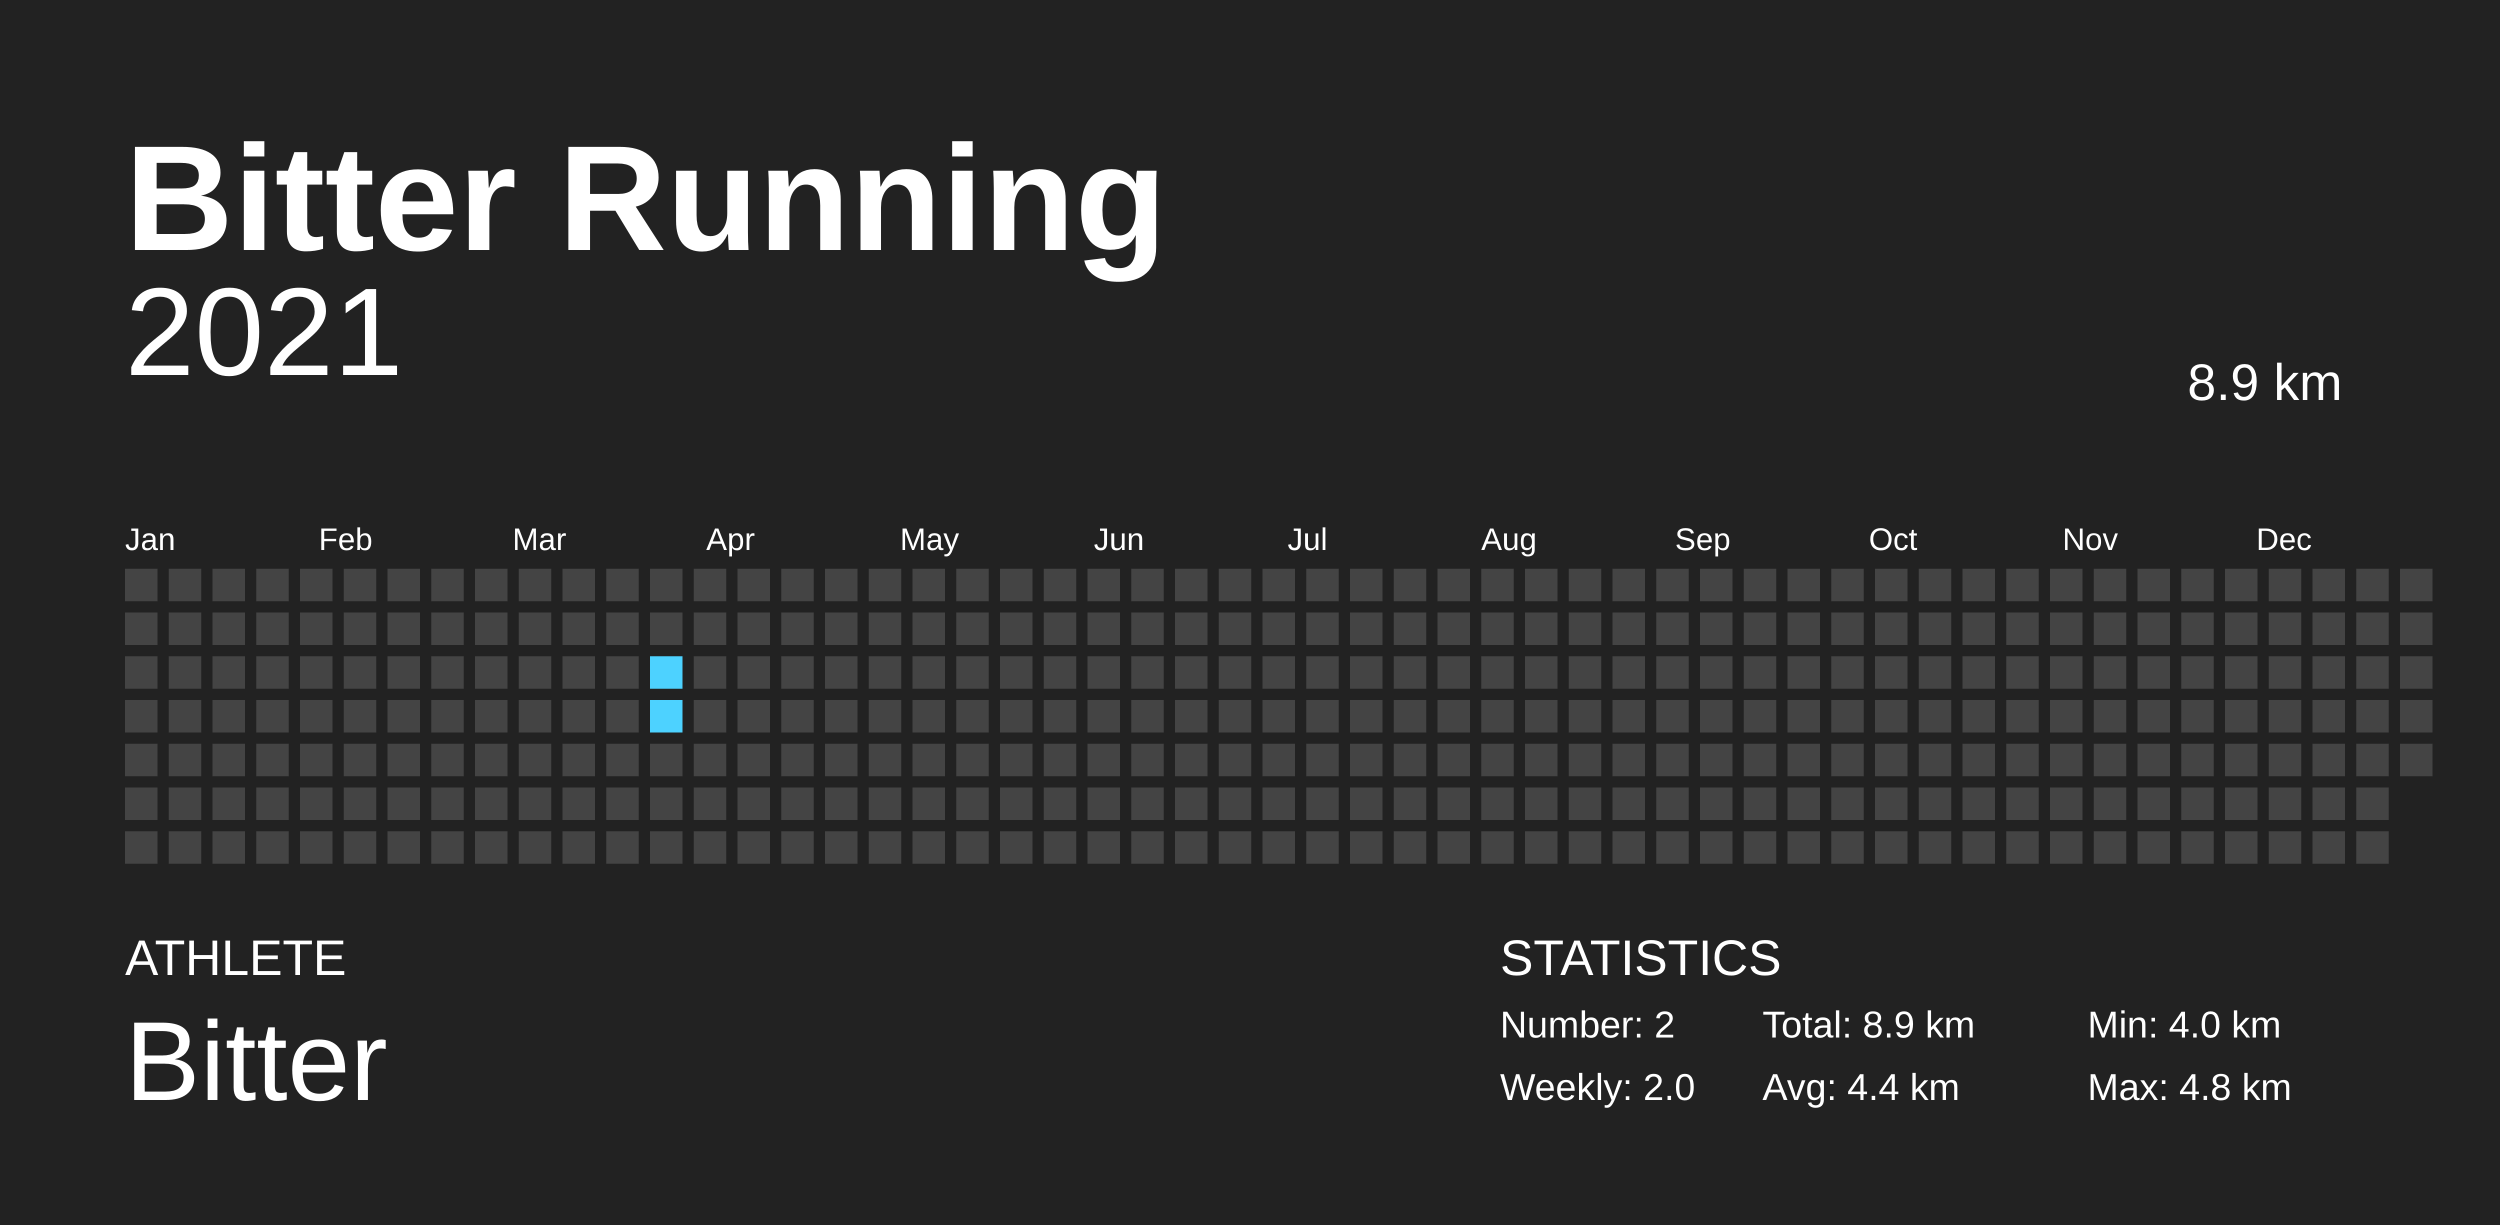
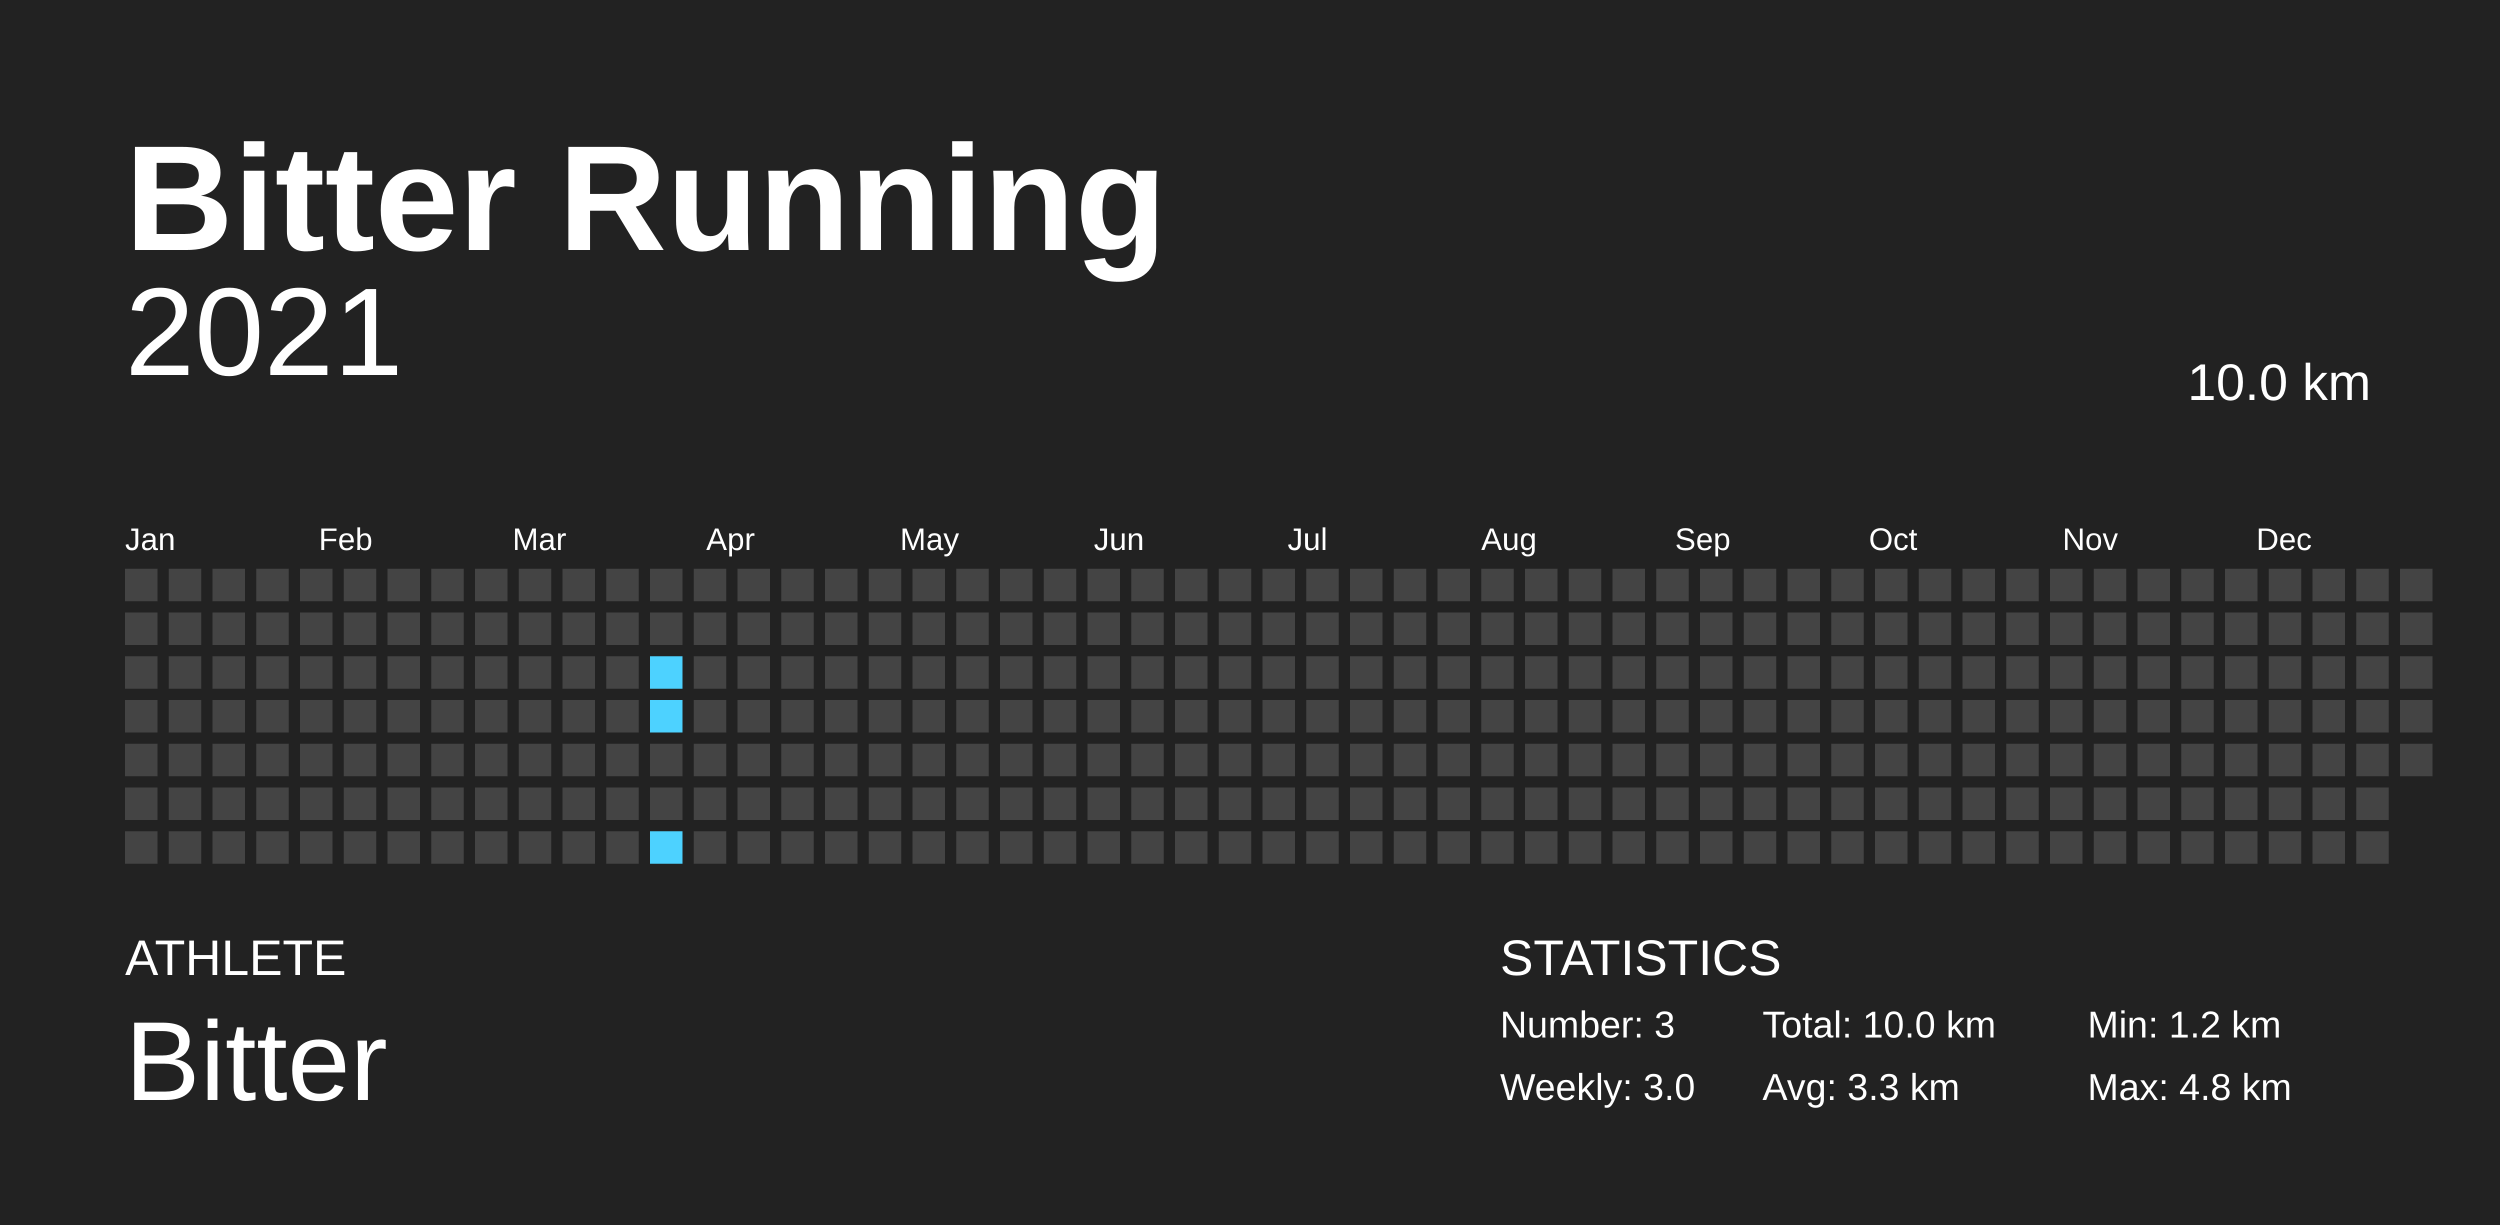
<svg xmlns="http://www.w3.org/2000/svg" baseProfile="full" height="98mm" version="1.1" viewBox="0,0,200,98" width="200mm">
  <defs />
  <rect fill="#222222" height="98" width="200" x="0" y="0" />
  <text fill="#FFFFFF" style="font-size:12px; font-family:Arial; font-weight:bold;" x="10" y="20">Bitter Running</text>
  <text fill="#FFFFFF" style="font-size:4px; font-family:Arial" x="10" y="78">ATHLETE</text>
  <text fill="#FFFFFF" style="font-size:9px; font-family:Arial" x="10" y="88">Bitter</text>
  <text fill="#FFFFFF" style="font-size:4px; font-family:Arial" x="120" y="78">STATISTICS</text>
-   <text fill="#FFFFFF" style="font-size:3px; font-family:Arial" x="120" y="83">Number: 2</text>
-   <text fill="#FFFFFF" style="font-size:3px; font-family:Arial" x="120" y="88">Weekly: 2.0</text>
-   <text fill="#FFFFFF" style="font-size:3px; font-family:Arial" x="141" y="83">Total: 8.9 km</text>
-   <text fill="#FFFFFF" style="font-size:3px; font-family:Arial" x="141" y="88">Avg: 4.4 km</text>
-   <text fill="#FFFFFF" style="font-size:3px; font-family:Arial" x="167" y="83">Min: 4.0 km</text>
+   <text fill="#FFFFFF" style="font-size:3px; font-family:Arial" x="120" y="83">Number: 3</text>
+   <text fill="#FFFFFF" style="font-size:3px; font-family:Arial" x="120" y="88">Weekly: 3.0</text>
+   <text fill="#FFFFFF" style="font-size:3px; font-family:Arial" x="141" y="83">Total: 10.0 km</text>
+   <text fill="#FFFFFF" style="font-size:3px; font-family:Arial" x="141" y="88">Avg: 3.3 km</text>
+   <text fill="#FFFFFF" style="font-size:3px; font-family:Arial" x="167" y="83">Min: 1.2 km</text>
  <text fill="#FFFFFF" style="font-size:3px; font-family:Arial" x="167" y="88">Max: 4.8 km</text>
  <text alignment-baseline="hanging" fill="#FFFFFF" style="font-size:10.0px; font-family:Arial;" x="10" y="30">2021</text>
-   <text alignment-baseline="hanging" fill="#FFFFFF" style="font-size:4.125px; font-family:Arial;" x="175" y="32">8.9 km</text>
+   <text alignment-baseline="hanging" fill="#FFFFFF" style="font-size:4.125px; font-family:Arial;" x="175" y="32">10.0 km</text>
  <text fill="#FFFFFF" style="font-size:2.5px; font-family:Arial" x="10.0" y="44">Jan</text>
  <text fill="#FFFFFF" style="font-size:2.5px; font-family:Arial" x="25.5" y="44">Feb</text>
  <text fill="#FFFFFF" style="font-size:2.5px; font-family:Arial" x="41.0" y="44">Mar</text>
  <text fill="#FFFFFF" style="font-size:2.5px; font-family:Arial" x="56.5" y="44">Apr</text>
  <text fill="#FFFFFF" style="font-size:2.5px; font-family:Arial" x="72.0" y="44">May</text>
  <text fill="#FFFFFF" style="font-size:2.5px; font-family:Arial" x="87.5" y="44">Jun</text>
  <text fill="#FFFFFF" style="font-size:2.5px; font-family:Arial" x="103.0" y="44">Jul</text>
  <text fill="#FFFFFF" style="font-size:2.5px; font-family:Arial" x="118.5" y="44">Aug</text>
  <text fill="#FFFFFF" style="font-size:2.5px; font-family:Arial" x="134.0" y="44">Sep</text>
  <text fill="#FFFFFF" style="font-size:2.5px; font-family:Arial" x="149.5" y="44">Oct</text>
  <text fill="#FFFFFF" style="font-size:2.5px; font-family:Arial" x="165.0" y="44">Nov</text>
  <text fill="#FFFFFF" style="font-size:2.5px; font-family:Arial" x="180.5" y="44">Dec</text>
  <rect fill="#444444" height="2.6" width="2.6" x="10.0" y="45.5" />
  <rect fill="#444444" height="2.6" width="2.6" x="10.0" y="49.0" />
  <rect fill="#444444" height="2.6" width="2.6" x="10.0" y="52.5" />
  <rect fill="#444444" height="2.6" width="2.6" x="10.0" y="56.0" />
  <rect fill="#444444" height="2.6" width="2.6" x="10.0" y="59.5" />
  <rect fill="#444444" height="2.6" width="2.6" x="10.0" y="63.0" />
  <rect fill="#444444" height="2.6" width="2.6" x="10.0" y="66.5" />
  <rect fill="#444444" height="2.6" width="2.6" x="13.5" y="45.5" />
  <rect fill="#444444" height="2.6" width="2.6" x="13.5" y="49.0" />
  <rect fill="#444444" height="2.6" width="2.6" x="13.5" y="52.5" />
  <rect fill="#444444" height="2.6" width="2.6" x="13.5" y="56.0" />
  <rect fill="#444444" height="2.6" width="2.6" x="13.5" y="59.5" />
  <rect fill="#444444" height="2.6" width="2.6" x="13.5" y="63.0" />
  <rect fill="#444444" height="2.6" width="2.6" x="13.5" y="66.5" />
  <rect fill="#444444" height="2.6" width="2.6" x="17.0" y="45.5" />
  <rect fill="#444444" height="2.6" width="2.6" x="17.0" y="49.0" />
  <rect fill="#444444" height="2.6" width="2.6" x="17.0" y="52.5" />
  <rect fill="#444444" height="2.6" width="2.6" x="17.0" y="56.0" />
  <rect fill="#444444" height="2.6" width="2.6" x="17.0" y="59.5" />
  <rect fill="#444444" height="2.6" width="2.6" x="17.0" y="63.0" />
  <rect fill="#444444" height="2.6" width="2.6" x="17.0" y="66.5" />
  <rect fill="#444444" height="2.6" width="2.6" x="20.5" y="45.5" />
  <rect fill="#444444" height="2.6" width="2.6" x="20.5" y="49.0" />
  <rect fill="#444444" height="2.6" width="2.6" x="20.5" y="52.5" />
  <rect fill="#444444" height="2.6" width="2.6" x="20.5" y="56.0" />
  <rect fill="#444444" height="2.6" width="2.6" x="20.5" y="59.5" />
  <rect fill="#444444" height="2.6" width="2.6" x="20.5" y="63.0" />
  <rect fill="#444444" height="2.6" width="2.6" x="20.5" y="66.5" />
  <rect fill="#444444" height="2.6" width="2.6" x="24.0" y="45.5" />
  <rect fill="#444444" height="2.6" width="2.6" x="24.0" y="49.0" />
  <rect fill="#444444" height="2.6" width="2.6" x="24.0" y="52.5" />
  <rect fill="#444444" height="2.6" width="2.6" x="24.0" y="56.0" />
  <rect fill="#444444" height="2.6" width="2.6" x="24.0" y="59.5" />
  <rect fill="#444444" height="2.6" width="2.6" x="24.0" y="63.0" />
  <rect fill="#444444" height="2.6" width="2.6" x="24.0" y="66.5" />
  <rect fill="#444444" height="2.6" width="2.6" x="27.5" y="45.5" />
  <rect fill="#444444" height="2.6" width="2.6" x="27.5" y="49.0" />
  <rect fill="#444444" height="2.6" width="2.6" x="27.5" y="52.5" />
  <rect fill="#444444" height="2.6" width="2.6" x="27.5" y="56.0" />
  <rect fill="#444444" height="2.6" width="2.6" x="27.5" y="59.5" />
  <rect fill="#444444" height="2.6" width="2.6" x="27.5" y="63.0" />
  <rect fill="#444444" height="2.6" width="2.6" x="27.5" y="66.5" />
  <rect fill="#444444" height="2.6" width="2.6" x="31.0" y="45.5" />
  <rect fill="#444444" height="2.6" width="2.6" x="31.0" y="49.0" />
  <rect fill="#444444" height="2.6" width="2.6" x="31.0" y="52.5" />
  <rect fill="#444444" height="2.6" width="2.6" x="31.0" y="56.0" />
  <rect fill="#444444" height="2.6" width="2.6" x="31.0" y="59.5" />
  <rect fill="#444444" height="2.6" width="2.6" x="31.0" y="63.0" />
  <rect fill="#444444" height="2.6" width="2.6" x="31.0" y="66.5" />
  <rect fill="#444444" height="2.6" width="2.6" x="34.5" y="45.5" />
  <rect fill="#444444" height="2.6" width="2.6" x="34.5" y="49.0" />
  <rect fill="#444444" height="2.6" width="2.6" x="34.5" y="52.5" />
  <rect fill="#444444" height="2.6" width="2.6" x="34.5" y="56.0" />
  <rect fill="#444444" height="2.6" width="2.6" x="34.5" y="59.5" />
  <rect fill="#444444" height="2.6" width="2.6" x="34.5" y="63.0" />
  <rect fill="#444444" height="2.6" width="2.6" x="34.5" y="66.5" />
  <rect fill="#444444" height="2.6" width="2.6" x="38.0" y="45.5" />
  <rect fill="#444444" height="2.6" width="2.6" x="38.0" y="49.0" />
  <rect fill="#444444" height="2.6" width="2.6" x="38.0" y="52.5" />
  <rect fill="#444444" height="2.6" width="2.6" x="38.0" y="56.0" />
  <rect fill="#444444" height="2.6" width="2.6" x="38.0" y="59.5" />
  <rect fill="#444444" height="2.6" width="2.6" x="38.0" y="63.0" />
  <rect fill="#444444" height="2.6" width="2.6" x="38.0" y="66.5" />
  <rect fill="#444444" height="2.6" width="2.6" x="41.5" y="45.5" />
  <rect fill="#444444" height="2.6" width="2.6" x="41.5" y="49.0" />
  <rect fill="#444444" height="2.6" width="2.6" x="41.5" y="52.5" />
  <rect fill="#444444" height="2.6" width="2.6" x="41.5" y="56.0" />
  <rect fill="#444444" height="2.6" width="2.6" x="41.5" y="59.5" />
  <rect fill="#444444" height="2.6" width="2.6" x="41.5" y="63.0" />
  <rect fill="#444444" height="2.6" width="2.6" x="41.5" y="66.5" />
  <rect fill="#444444" height="2.6" width="2.6" x="45.0" y="45.5" />
  <rect fill="#444444" height="2.6" width="2.6" x="45.0" y="49.0" />
  <rect fill="#444444" height="2.6" width="2.6" x="45.0" y="52.5" />
  <rect fill="#444444" height="2.6" width="2.6" x="45.0" y="56.0" />
  <rect fill="#444444" height="2.6" width="2.6" x="45.0" y="59.5" />
  <rect fill="#444444" height="2.6" width="2.6" x="45.0" y="63.0" />
  <rect fill="#444444" height="2.6" width="2.6" x="45.0" y="66.5" />
  <rect fill="#444444" height="2.6" width="2.6" x="48.5" y="45.5" />
  <rect fill="#444444" height="2.6" width="2.6" x="48.5" y="49.0" />
  <rect fill="#444444" height="2.6" width="2.6" x="48.5" y="52.5" />
  <rect fill="#444444" height="2.6" width="2.6" x="48.5" y="56.0" />
  <rect fill="#444444" height="2.6" width="2.6" x="48.5" y="59.5" />
  <rect fill="#444444" height="2.6" width="2.6" x="48.5" y="63.0" />
  <rect fill="#444444" height="2.6" width="2.6" x="48.5" y="66.5" />
  <rect fill="#444444" height="2.6" width="2.6" x="52.0" y="45.5" />
  <rect fill="#444444" height="2.6" width="2.6" x="52.0" y="49.0" />
  <rect fill="#4dd2ff" height="2.6" width="2.6" x="52.0" y="52.5" />
  <rect fill="#4dd2ff" height="2.6" width="2.6" x="52.0" y="56.0" />
  <rect fill="#444444" height="2.6" width="2.6" x="52.0" y="59.5" />
  <rect fill="#444444" height="2.6" width="2.6" x="52.0" y="63.0" />
-   <rect fill="#444444" height="2.6" width="2.6" x="52.0" y="66.5" />
+   <rect fill="#4dd2ff" height="2.6" width="2.6" x="52.0" y="66.5" />
  <rect fill="#444444" height="2.6" width="2.6" x="55.5" y="45.5" />
  <rect fill="#444444" height="2.6" width="2.6" x="55.5" y="49.0" />
  <rect fill="#444444" height="2.6" width="2.6" x="55.5" y="52.5" />
  <rect fill="#444444" height="2.6" width="2.6" x="55.5" y="56.0" />
  <rect fill="#444444" height="2.6" width="2.6" x="55.5" y="59.5" />
  <rect fill="#444444" height="2.6" width="2.6" x="55.5" y="63.0" />
  <rect fill="#444444" height="2.6" width="2.6" x="55.5" y="66.5" />
  <rect fill="#444444" height="2.6" width="2.6" x="59.0" y="45.5" />
  <rect fill="#444444" height="2.6" width="2.6" x="59.0" y="49.0" />
  <rect fill="#444444" height="2.6" width="2.6" x="59.0" y="52.5" />
  <rect fill="#444444" height="2.6" width="2.6" x="59.0" y="56.0" />
  <rect fill="#444444" height="2.6" width="2.6" x="59.0" y="59.5" />
  <rect fill="#444444" height="2.6" width="2.6" x="59.0" y="63.0" />
  <rect fill="#444444" height="2.6" width="2.6" x="59.0" y="66.5" />
  <rect fill="#444444" height="2.6" width="2.6" x="62.5" y="45.5" />
  <rect fill="#444444" height="2.6" width="2.6" x="62.5" y="49.0" />
  <rect fill="#444444" height="2.6" width="2.6" x="62.5" y="52.5" />
  <rect fill="#444444" height="2.6" width="2.6" x="62.5" y="56.0" />
  <rect fill="#444444" height="2.6" width="2.6" x="62.5" y="59.5" />
  <rect fill="#444444" height="2.6" width="2.6" x="62.5" y="63.0" />
  <rect fill="#444444" height="2.6" width="2.6" x="62.5" y="66.5" />
  <rect fill="#444444" height="2.6" width="2.6" x="66.0" y="45.5" />
  <rect fill="#444444" height="2.6" width="2.6" x="66.0" y="49.0" />
  <rect fill="#444444" height="2.6" width="2.6" x="66.0" y="52.5" />
  <rect fill="#444444" height="2.6" width="2.6" x="66.0" y="56.0" />
  <rect fill="#444444" height="2.6" width="2.6" x="66.0" y="59.5" />
  <rect fill="#444444" height="2.6" width="2.6" x="66.0" y="63.0" />
  <rect fill="#444444" height="2.6" width="2.6" x="66.0" y="66.5" />
  <rect fill="#444444" height="2.6" width="2.6" x="69.5" y="45.5" />
  <rect fill="#444444" height="2.6" width="2.6" x="69.5" y="49.0" />
  <rect fill="#444444" height="2.6" width="2.6" x="69.5" y="52.5" />
  <rect fill="#444444" height="2.6" width="2.6" x="69.5" y="56.0" />
  <rect fill="#444444" height="2.6" width="2.6" x="69.5" y="59.5" />
  <rect fill="#444444" height="2.6" width="2.6" x="69.5" y="63.0" />
  <rect fill="#444444" height="2.6" width="2.6" x="69.5" y="66.5" />
  <rect fill="#444444" height="2.6" width="2.6" x="73.0" y="45.5" />
  <rect fill="#444444" height="2.6" width="2.6" x="73.0" y="49.0" />
  <rect fill="#444444" height="2.6" width="2.6" x="73.0" y="52.5" />
  <rect fill="#444444" height="2.6" width="2.6" x="73.0" y="56.0" />
  <rect fill="#444444" height="2.6" width="2.6" x="73.0" y="59.5" />
  <rect fill="#444444" height="2.6" width="2.6" x="73.0" y="63.0" />
  <rect fill="#444444" height="2.6" width="2.6" x="73.0" y="66.5" />
  <rect fill="#444444" height="2.6" width="2.6" x="76.5" y="45.5" />
  <rect fill="#444444" height="2.6" width="2.6" x="76.5" y="49.0" />
  <rect fill="#444444" height="2.6" width="2.6" x="76.5" y="52.5" />
  <rect fill="#444444" height="2.6" width="2.6" x="76.5" y="56.0" />
  <rect fill="#444444" height="2.6" width="2.6" x="76.5" y="59.5" />
  <rect fill="#444444" height="2.6" width="2.6" x="76.5" y="63.0" />
  <rect fill="#444444" height="2.6" width="2.6" x="76.5" y="66.5" />
  <rect fill="#444444" height="2.6" width="2.6" x="80.0" y="45.5" />
  <rect fill="#444444" height="2.6" width="2.6" x="80.0" y="49.0" />
  <rect fill="#444444" height="2.6" width="2.6" x="80.0" y="52.5" />
  <rect fill="#444444" height="2.6" width="2.6" x="80.0" y="56.0" />
  <rect fill="#444444" height="2.6" width="2.6" x="80.0" y="59.5" />
  <rect fill="#444444" height="2.6" width="2.6" x="80.0" y="63.0" />
  <rect fill="#444444" height="2.6" width="2.6" x="80.0" y="66.5" />
  <rect fill="#444444" height="2.6" width="2.6" x="83.5" y="45.5" />
  <rect fill="#444444" height="2.6" width="2.6" x="83.5" y="49.0" />
  <rect fill="#444444" height="2.6" width="2.6" x="83.5" y="52.5" />
  <rect fill="#444444" height="2.6" width="2.6" x="83.5" y="56.0" />
  <rect fill="#444444" height="2.6" width="2.6" x="83.5" y="59.5" />
  <rect fill="#444444" height="2.6" width="2.6" x="83.5" y="63.0" />
  <rect fill="#444444" height="2.6" width="2.6" x="83.5" y="66.5" />
  <rect fill="#444444" height="2.6" width="2.6" x="87.0" y="45.5" />
  <rect fill="#444444" height="2.6" width="2.6" x="87.0" y="49.0" />
  <rect fill="#444444" height="2.6" width="2.6" x="87.0" y="52.5" />
  <rect fill="#444444" height="2.6" width="2.6" x="87.0" y="56.0" />
  <rect fill="#444444" height="2.6" width="2.6" x="87.0" y="59.5" />
  <rect fill="#444444" height="2.6" width="2.6" x="87.0" y="63.0" />
  <rect fill="#444444" height="2.6" width="2.6" x="87.0" y="66.5" />
  <rect fill="#444444" height="2.6" width="2.6" x="90.5" y="45.5" />
  <rect fill="#444444" height="2.6" width="2.6" x="90.5" y="49.0" />
  <rect fill="#444444" height="2.6" width="2.6" x="90.5" y="52.5" />
  <rect fill="#444444" height="2.6" width="2.6" x="90.5" y="56.0" />
  <rect fill="#444444" height="2.6" width="2.6" x="90.5" y="59.5" />
  <rect fill="#444444" height="2.6" width="2.6" x="90.5" y="63.0" />
  <rect fill="#444444" height="2.6" width="2.6" x="90.5" y="66.5" />
  <rect fill="#444444" height="2.6" width="2.6" x="94.0" y="45.5" />
  <rect fill="#444444" height="2.6" width="2.6" x="94.0" y="49.0" />
  <rect fill="#444444" height="2.6" width="2.6" x="94.0" y="52.5" />
  <rect fill="#444444" height="2.6" width="2.6" x="94.0" y="56.0" />
  <rect fill="#444444" height="2.6" width="2.6" x="94.0" y="59.5" />
  <rect fill="#444444" height="2.6" width="2.6" x="94.0" y="63.0" />
  <rect fill="#444444" height="2.6" width="2.6" x="94.0" y="66.5" />
  <rect fill="#444444" height="2.6" width="2.6" x="97.5" y="45.5" />
  <rect fill="#444444" height="2.6" width="2.6" x="97.5" y="49.0" />
  <rect fill="#444444" height="2.6" width="2.6" x="97.5" y="52.5" />
  <rect fill="#444444" height="2.6" width="2.6" x="97.5" y="56.0" />
  <rect fill="#444444" height="2.6" width="2.6" x="97.5" y="59.5" />
  <rect fill="#444444" height="2.6" width="2.6" x="97.5" y="63.0" />
  <rect fill="#444444" height="2.6" width="2.6" x="97.5" y="66.5" />
  <rect fill="#444444" height="2.6" width="2.6" x="101.0" y="45.5" />
  <rect fill="#444444" height="2.6" width="2.6" x="101.0" y="49.0" />
  <rect fill="#444444" height="2.6" width="2.6" x="101.0" y="52.5" />
  <rect fill="#444444" height="2.6" width="2.6" x="101.0" y="56.0" />
  <rect fill="#444444" height="2.6" width="2.6" x="101.0" y="59.5" />
  <rect fill="#444444" height="2.6" width="2.6" x="101.0" y="63.0" />
  <rect fill="#444444" height="2.6" width="2.6" x="101.0" y="66.5" />
  <rect fill="#444444" height="2.6" width="2.6" x="104.5" y="45.5" />
  <rect fill="#444444" height="2.6" width="2.6" x="104.5" y="49.0" />
  <rect fill="#444444" height="2.6" width="2.6" x="104.5" y="52.5" />
  <rect fill="#444444" height="2.6" width="2.6" x="104.5" y="56.0" />
  <rect fill="#444444" height="2.6" width="2.6" x="104.5" y="59.5" />
  <rect fill="#444444" height="2.6" width="2.6" x="104.5" y="63.0" />
  <rect fill="#444444" height="2.6" width="2.6" x="104.5" y="66.5" />
  <rect fill="#444444" height="2.6" width="2.6" x="108.0" y="45.5" />
  <rect fill="#444444" height="2.6" width="2.6" x="108.0" y="49.0" />
  <rect fill="#444444" height="2.6" width="2.6" x="108.0" y="52.5" />
  <rect fill="#444444" height="2.6" width="2.6" x="108.0" y="56.0" />
  <rect fill="#444444" height="2.6" width="2.6" x="108.0" y="59.5" />
  <rect fill="#444444" height="2.6" width="2.6" x="108.0" y="63.0" />
  <rect fill="#444444" height="2.6" width="2.6" x="108.0" y="66.5" />
  <rect fill="#444444" height="2.6" width="2.6" x="111.5" y="45.5" />
  <rect fill="#444444" height="2.6" width="2.6" x="111.5" y="49.0" />
  <rect fill="#444444" height="2.6" width="2.6" x="111.5" y="52.5" />
  <rect fill="#444444" height="2.6" width="2.6" x="111.5" y="56.0" />
  <rect fill="#444444" height="2.6" width="2.6" x="111.5" y="59.5" />
  <rect fill="#444444" height="2.6" width="2.6" x="111.5" y="63.0" />
  <rect fill="#444444" height="2.6" width="2.6" x="111.5" y="66.5" />
  <rect fill="#444444" height="2.6" width="2.6" x="115.0" y="45.5" />
  <rect fill="#444444" height="2.6" width="2.6" x="115.0" y="49.0" />
  <rect fill="#444444" height="2.6" width="2.6" x="115.0" y="52.5" />
  <rect fill="#444444" height="2.6" width="2.6" x="115.0" y="56.0" />
  <rect fill="#444444" height="2.6" width="2.6" x="115.0" y="59.5" />
  <rect fill="#444444" height="2.6" width="2.6" x="115.0" y="63.0" />
  <rect fill="#444444" height="2.6" width="2.6" x="115.0" y="66.5" />
  <rect fill="#444444" height="2.6" width="2.6" x="118.5" y="45.5" />
  <rect fill="#444444" height="2.6" width="2.6" x="118.5" y="49.0" />
  <rect fill="#444444" height="2.6" width="2.6" x="118.5" y="52.5" />
  <rect fill="#444444" height="2.6" width="2.6" x="118.5" y="56.0" />
  <rect fill="#444444" height="2.6" width="2.6" x="118.5" y="59.5" />
  <rect fill="#444444" height="2.6" width="2.6" x="118.5" y="63.0" />
  <rect fill="#444444" height="2.6" width="2.6" x="118.5" y="66.5" />
  <rect fill="#444444" height="2.6" width="2.6" x="122.0" y="45.5" />
  <rect fill="#444444" height="2.6" width="2.6" x="122.0" y="49.0" />
  <rect fill="#444444" height="2.6" width="2.6" x="122.0" y="52.5" />
  <rect fill="#444444" height="2.6" width="2.6" x="122.0" y="56.0" />
  <rect fill="#444444" height="2.6" width="2.6" x="122.0" y="59.5" />
  <rect fill="#444444" height="2.6" width="2.6" x="122.0" y="63.0" />
  <rect fill="#444444" height="2.6" width="2.6" x="122.0" y="66.5" />
  <rect fill="#444444" height="2.6" width="2.6" x="125.5" y="45.5" />
  <rect fill="#444444" height="2.6" width="2.6" x="125.5" y="49.0" />
  <rect fill="#444444" height="2.6" width="2.6" x="125.5" y="52.5" />
  <rect fill="#444444" height="2.6" width="2.6" x="125.5" y="56.0" />
  <rect fill="#444444" height="2.6" width="2.6" x="125.5" y="59.5" />
  <rect fill="#444444" height="2.6" width="2.6" x="125.5" y="63.0" />
  <rect fill="#444444" height="2.6" width="2.6" x="125.5" y="66.5" />
  <rect fill="#444444" height="2.6" width="2.6" x="129.0" y="45.5" />
  <rect fill="#444444" height="2.6" width="2.6" x="129.0" y="49.0" />
  <rect fill="#444444" height="2.6" width="2.6" x="129.0" y="52.5" />
  <rect fill="#444444" height="2.6" width="2.6" x="129.0" y="56.0" />
  <rect fill="#444444" height="2.6" width="2.6" x="129.0" y="59.5" />
  <rect fill="#444444" height="2.6" width="2.6" x="129.0" y="63.0" />
  <rect fill="#444444" height="2.6" width="2.6" x="129.0" y="66.5" />
  <rect fill="#444444" height="2.6" width="2.6" x="132.5" y="45.5" />
  <rect fill="#444444" height="2.6" width="2.6" x="132.5" y="49.0" />
  <rect fill="#444444" height="2.6" width="2.6" x="132.5" y="52.5" />
  <rect fill="#444444" height="2.6" width="2.6" x="132.5" y="56.0" />
  <rect fill="#444444" height="2.6" width="2.6" x="132.5" y="59.5" />
  <rect fill="#444444" height="2.6" width="2.6" x="132.5" y="63.0" />
  <rect fill="#444444" height="2.6" width="2.6" x="132.5" y="66.5" />
  <rect fill="#444444" height="2.6" width="2.6" x="136.0" y="45.5" />
  <rect fill="#444444" height="2.6" width="2.6" x="136.0" y="49.0" />
  <rect fill="#444444" height="2.6" width="2.6" x="136.0" y="52.5" />
  <rect fill="#444444" height="2.6" width="2.6" x="136.0" y="56.0" />
  <rect fill="#444444" height="2.6" width="2.6" x="136.0" y="59.5" />
  <rect fill="#444444" height="2.6" width="2.6" x="136.0" y="63.0" />
  <rect fill="#444444" height="2.6" width="2.6" x="136.0" y="66.5" />
  <rect fill="#444444" height="2.6" width="2.6" x="139.5" y="45.5" />
  <rect fill="#444444" height="2.6" width="2.6" x="139.5" y="49.0" />
  <rect fill="#444444" height="2.6" width="2.6" x="139.5" y="52.5" />
  <rect fill="#444444" height="2.6" width="2.6" x="139.5" y="56.0" />
  <rect fill="#444444" height="2.6" width="2.6" x="139.5" y="59.5" />
  <rect fill="#444444" height="2.6" width="2.6" x="139.5" y="63.0" />
  <rect fill="#444444" height="2.6" width="2.6" x="139.5" y="66.5" />
  <rect fill="#444444" height="2.6" width="2.6" x="143.0" y="45.5" />
  <rect fill="#444444" height="2.6" width="2.6" x="143.0" y="49.0" />
  <rect fill="#444444" height="2.6" width="2.6" x="143.0" y="52.5" />
  <rect fill="#444444" height="2.6" width="2.6" x="143.0" y="56.0" />
  <rect fill="#444444" height="2.6" width="2.6" x="143.0" y="59.5" />
  <rect fill="#444444" height="2.6" width="2.6" x="143.0" y="63.0" />
  <rect fill="#444444" height="2.6" width="2.6" x="143.0" y="66.5" />
  <rect fill="#444444" height="2.6" width="2.6" x="146.5" y="45.5" />
  <rect fill="#444444" height="2.6" width="2.6" x="146.5" y="49.0" />
  <rect fill="#444444" height="2.6" width="2.6" x="146.5" y="52.5" />
  <rect fill="#444444" height="2.6" width="2.6" x="146.5" y="56.0" />
  <rect fill="#444444" height="2.6" width="2.6" x="146.5" y="59.5" />
  <rect fill="#444444" height="2.6" width="2.6" x="146.5" y="63.0" />
  <rect fill="#444444" height="2.6" width="2.6" x="146.5" y="66.5" />
  <rect fill="#444444" height="2.6" width="2.6" x="150.0" y="45.5" />
  <rect fill="#444444" height="2.6" width="2.6" x="150.0" y="49.0" />
  <rect fill="#444444" height="2.6" width="2.6" x="150.0" y="52.5" />
  <rect fill="#444444" height="2.6" width="2.6" x="150.0" y="56.0" />
  <rect fill="#444444" height="2.6" width="2.6" x="150.0" y="59.5" />
  <rect fill="#444444" height="2.6" width="2.6" x="150.0" y="63.0" />
  <rect fill="#444444" height="2.6" width="2.6" x="150.0" y="66.5" />
  <rect fill="#444444" height="2.6" width="2.6" x="153.5" y="45.5" />
  <rect fill="#444444" height="2.6" width="2.6" x="153.5" y="49.0" />
  <rect fill="#444444" height="2.6" width="2.6" x="153.5" y="52.5" />
  <rect fill="#444444" height="2.6" width="2.6" x="153.5" y="56.0" />
  <rect fill="#444444" height="2.6" width="2.6" x="153.5" y="59.5" />
  <rect fill="#444444" height="2.6" width="2.6" x="153.5" y="63.0" />
  <rect fill="#444444" height="2.6" width="2.6" x="153.5" y="66.5" />
  <rect fill="#444444" height="2.6" width="2.6" x="157.0" y="45.5" />
  <rect fill="#444444" height="2.6" width="2.6" x="157.0" y="49.0" />
  <rect fill="#444444" height="2.6" width="2.6" x="157.0" y="52.5" />
  <rect fill="#444444" height="2.6" width="2.6" x="157.0" y="56.0" />
  <rect fill="#444444" height="2.6" width="2.6" x="157.0" y="59.5" />
  <rect fill="#444444" height="2.6" width="2.6" x="157.0" y="63.0" />
  <rect fill="#444444" height="2.6" width="2.6" x="157.0" y="66.5" />
  <rect fill="#444444" height="2.6" width="2.6" x="160.5" y="45.5" />
  <rect fill="#444444" height="2.6" width="2.6" x="160.5" y="49.0" />
  <rect fill="#444444" height="2.6" width="2.6" x="160.5" y="52.5" />
  <rect fill="#444444" height="2.6" width="2.6" x="160.5" y="56.0" />
  <rect fill="#444444" height="2.6" width="2.6" x="160.5" y="59.5" />
  <rect fill="#444444" height="2.6" width="2.6" x="160.5" y="63.0" />
  <rect fill="#444444" height="2.6" width="2.6" x="160.5" y="66.5" />
  <rect fill="#444444" height="2.6" width="2.6" x="164.0" y="45.5" />
  <rect fill="#444444" height="2.6" width="2.6" x="164.0" y="49.0" />
  <rect fill="#444444" height="2.6" width="2.6" x="164.0" y="52.5" />
  <rect fill="#444444" height="2.6" width="2.6" x="164.0" y="56.0" />
  <rect fill="#444444" height="2.6" width="2.6" x="164.0" y="59.5" />
  <rect fill="#444444" height="2.6" width="2.6" x="164.0" y="63.0" />
  <rect fill="#444444" height="2.6" width="2.6" x="164.0" y="66.5" />
  <rect fill="#444444" height="2.6" width="2.6" x="167.5" y="45.5" />
  <rect fill="#444444" height="2.6" width="2.6" x="167.5" y="49.0" />
  <rect fill="#444444" height="2.6" width="2.6" x="167.5" y="52.5" />
  <rect fill="#444444" height="2.6" width="2.6" x="167.5" y="56.0" />
  <rect fill="#444444" height="2.6" width="2.6" x="167.5" y="59.5" />
  <rect fill="#444444" height="2.6" width="2.6" x="167.5" y="63.0" />
  <rect fill="#444444" height="2.6" width="2.6" x="167.5" y="66.5" />
  <rect fill="#444444" height="2.6" width="2.6" x="171.0" y="45.5" />
  <rect fill="#444444" height="2.6" width="2.6" x="171.0" y="49.0" />
  <rect fill="#444444" height="2.6" width="2.6" x="171.0" y="52.5" />
  <rect fill="#444444" height="2.6" width="2.6" x="171.0" y="56.0" />
  <rect fill="#444444" height="2.6" width="2.6" x="171.0" y="59.5" />
  <rect fill="#444444" height="2.6" width="2.6" x="171.0" y="63.0" />
  <rect fill="#444444" height="2.6" width="2.6" x="171.0" y="66.5" />
  <rect fill="#444444" height="2.6" width="2.6" x="174.5" y="45.5" />
  <rect fill="#444444" height="2.6" width="2.6" x="174.5" y="49.0" />
  <rect fill="#444444" height="2.6" width="2.6" x="174.5" y="52.5" />
  <rect fill="#444444" height="2.6" width="2.6" x="174.5" y="56.0" />
  <rect fill="#444444" height="2.6" width="2.6" x="174.5" y="59.5" />
  <rect fill="#444444" height="2.6" width="2.6" x="174.5" y="63.0" />
  <rect fill="#444444" height="2.6" width="2.6" x="174.5" y="66.5" />
  <rect fill="#444444" height="2.6" width="2.6" x="178.0" y="45.5" />
  <rect fill="#444444" height="2.6" width="2.6" x="178.0" y="49.0" />
  <rect fill="#444444" height="2.6" width="2.6" x="178.0" y="52.5" />
  <rect fill="#444444" height="2.6" width="2.6" x="178.0" y="56.0" />
  <rect fill="#444444" height="2.6" width="2.6" x="178.0" y="59.5" />
  <rect fill="#444444" height="2.6" width="2.6" x="178.0" y="63.0" />
  <rect fill="#444444" height="2.6" width="2.6" x="178.0" y="66.5" />
  <rect fill="#444444" height="2.6" width="2.6" x="181.5" y="45.5" />
  <rect fill="#444444" height="2.6" width="2.6" x="181.5" y="49.0" />
  <rect fill="#444444" height="2.6" width="2.6" x="181.5" y="52.5" />
  <rect fill="#444444" height="2.6" width="2.6" x="181.5" y="56.0" />
  <rect fill="#444444" height="2.6" width="2.6" x="181.5" y="59.5" />
  <rect fill="#444444" height="2.6" width="2.6" x="181.5" y="63.0" />
  <rect fill="#444444" height="2.6" width="2.6" x="181.5" y="66.5" />
  <rect fill="#444444" height="2.6" width="2.6" x="185.0" y="45.5" />
  <rect fill="#444444" height="2.6" width="2.6" x="185.0" y="49.0" />
  <rect fill="#444444" height="2.6" width="2.6" x="185.0" y="52.5" />
  <rect fill="#444444" height="2.6" width="2.6" x="185.0" y="56.0" />
  <rect fill="#444444" height="2.6" width="2.6" x="185.0" y="59.5" />
  <rect fill="#444444" height="2.6" width="2.6" x="185.0" y="63.0" />
  <rect fill="#444444" height="2.6" width="2.6" x="185.0" y="66.5" />
  <rect fill="#444444" height="2.6" width="2.6" x="188.5" y="45.5" />
  <rect fill="#444444" height="2.6" width="2.6" x="188.5" y="49.0" />
  <rect fill="#444444" height="2.6" width="2.6" x="188.5" y="52.5" />
  <rect fill="#444444" height="2.6" width="2.6" x="188.5" y="56.0" />
  <rect fill="#444444" height="2.6" width="2.6" x="188.5" y="59.5" />
  <rect fill="#444444" height="2.6" width="2.6" x="188.5" y="63.0" />
  <rect fill="#444444" height="2.6" width="2.6" x="188.5" y="66.5" />
  <rect fill="#444444" height="2.6" width="2.6" x="192.0" y="45.5" />
  <rect fill="#444444" height="2.6" width="2.6" x="192.0" y="49.0" />
  <rect fill="#444444" height="2.6" width="2.6" x="192.0" y="52.5" />
  <rect fill="#444444" height="2.6" width="2.6" x="192.0" y="56.0" />
  <rect fill="#444444" height="2.6" width="2.6" x="192.0" y="59.5" />
</svg>
